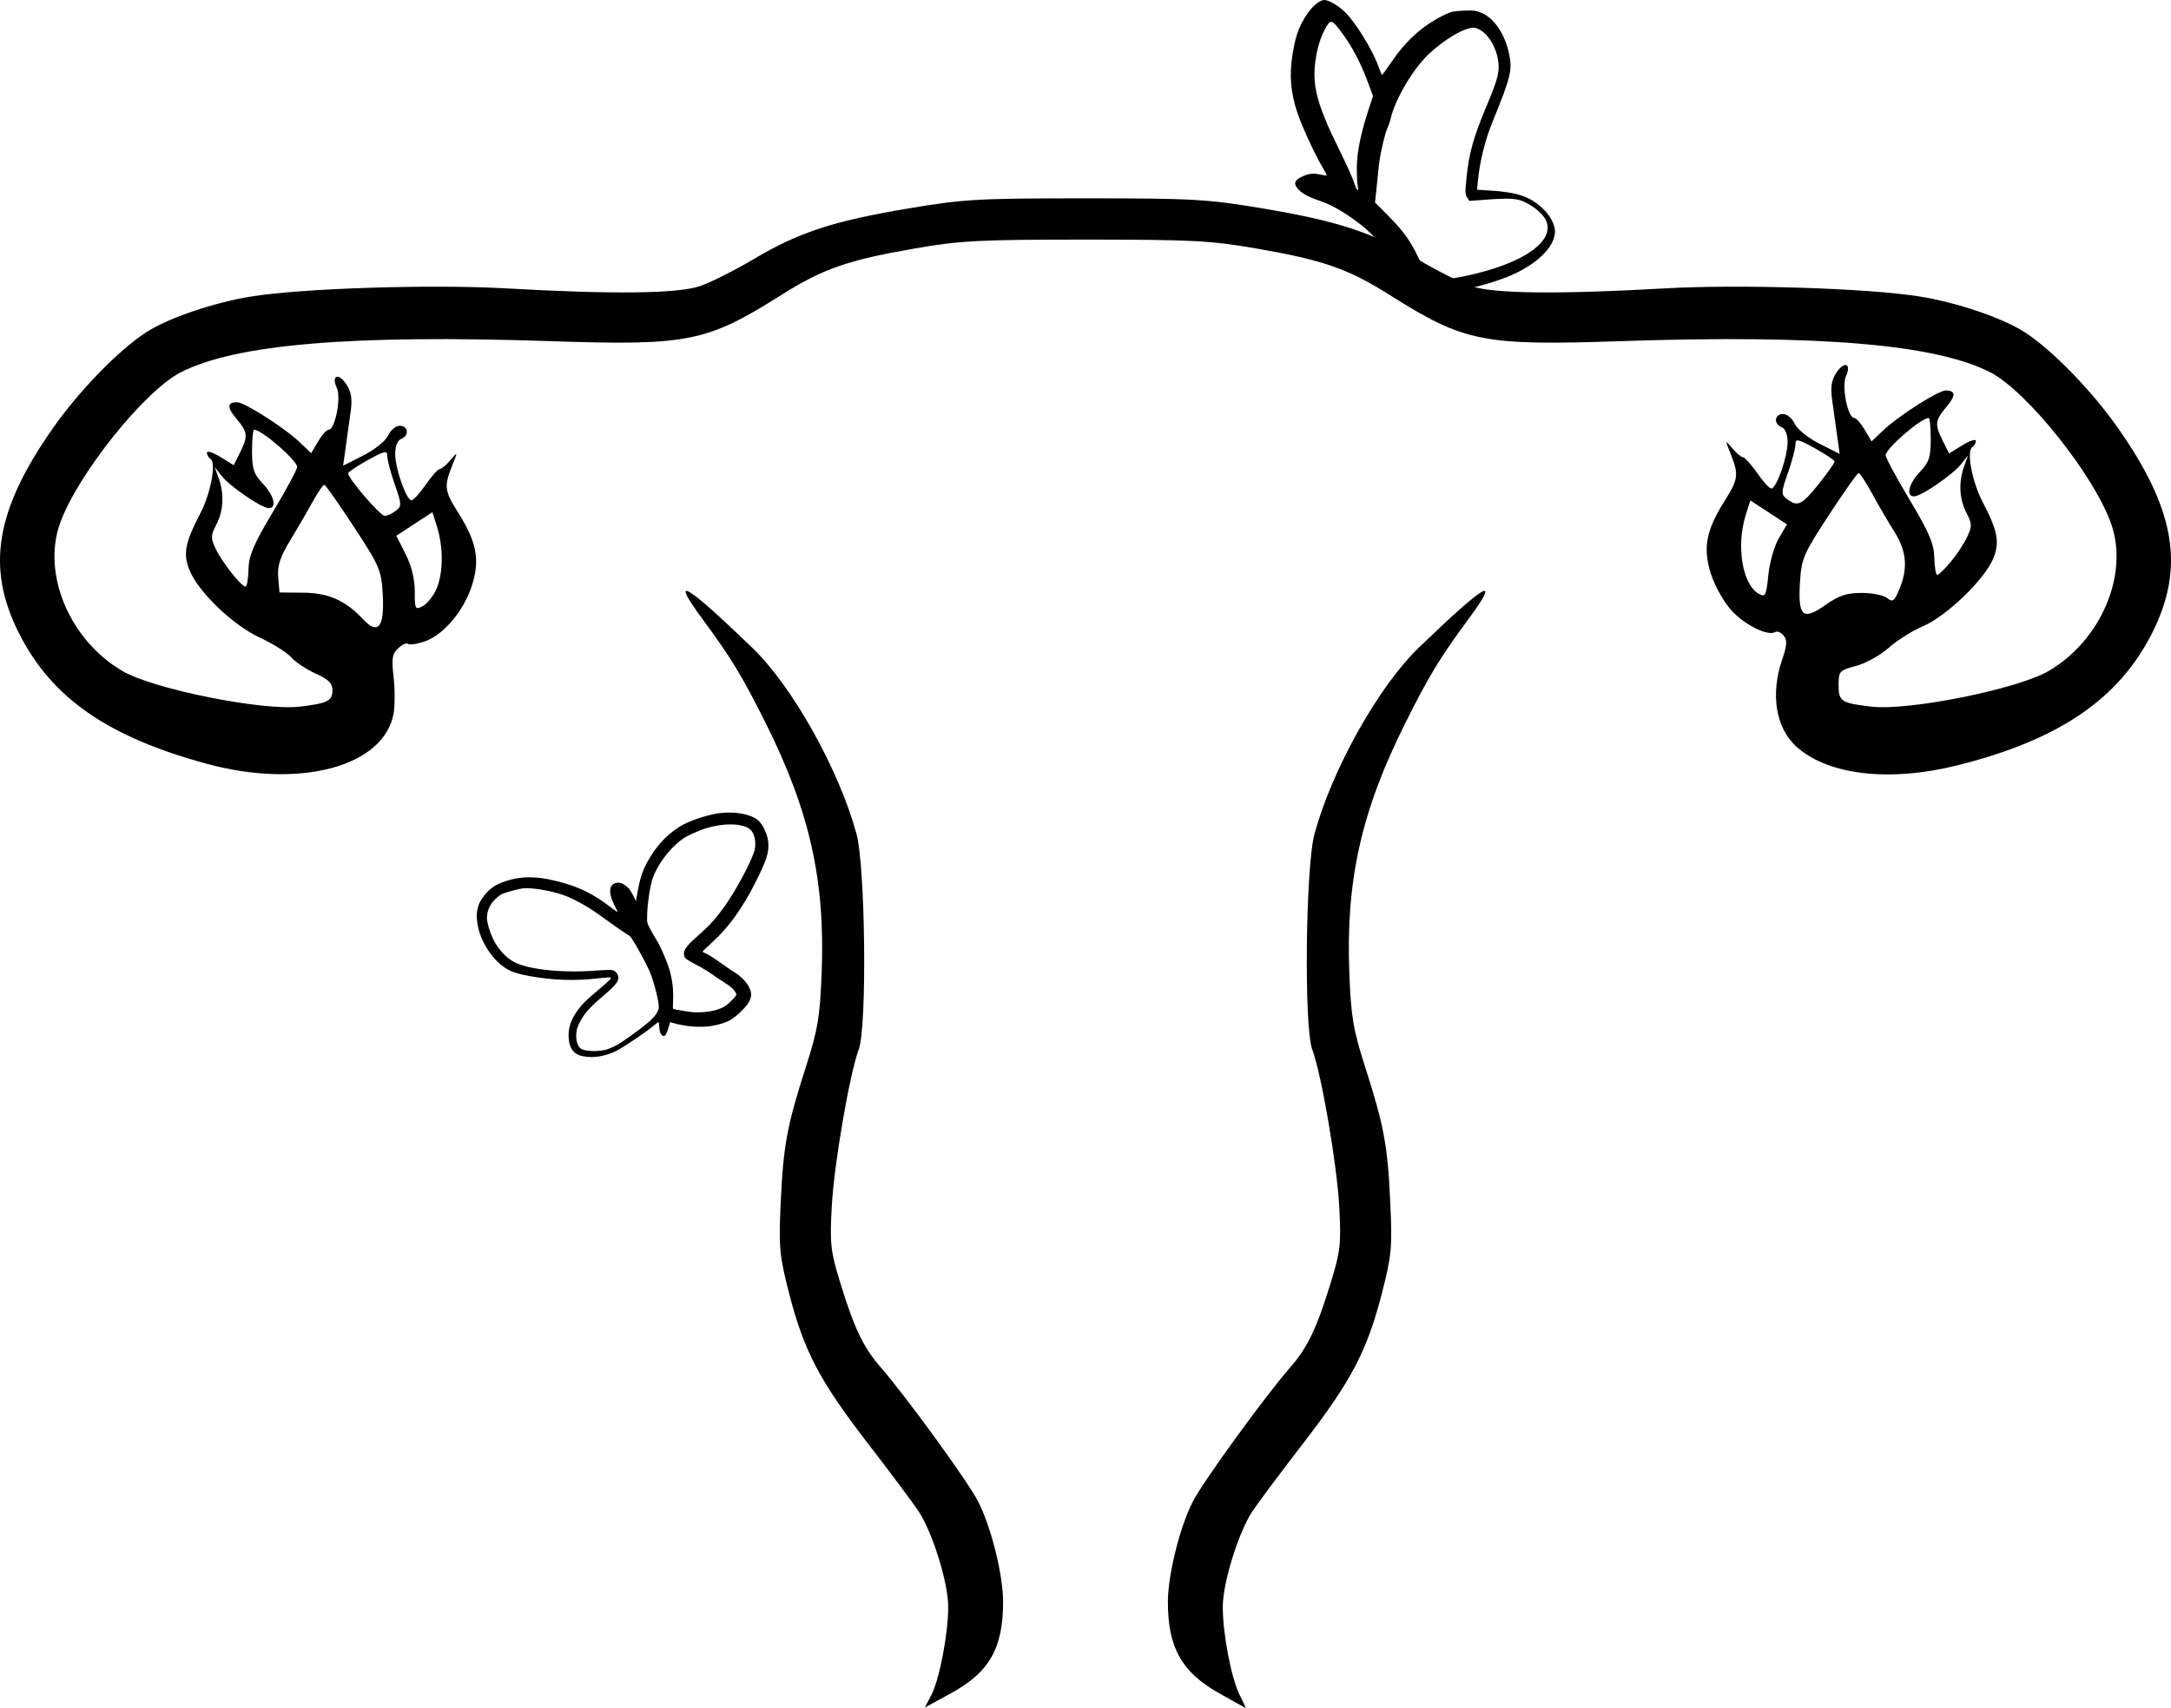
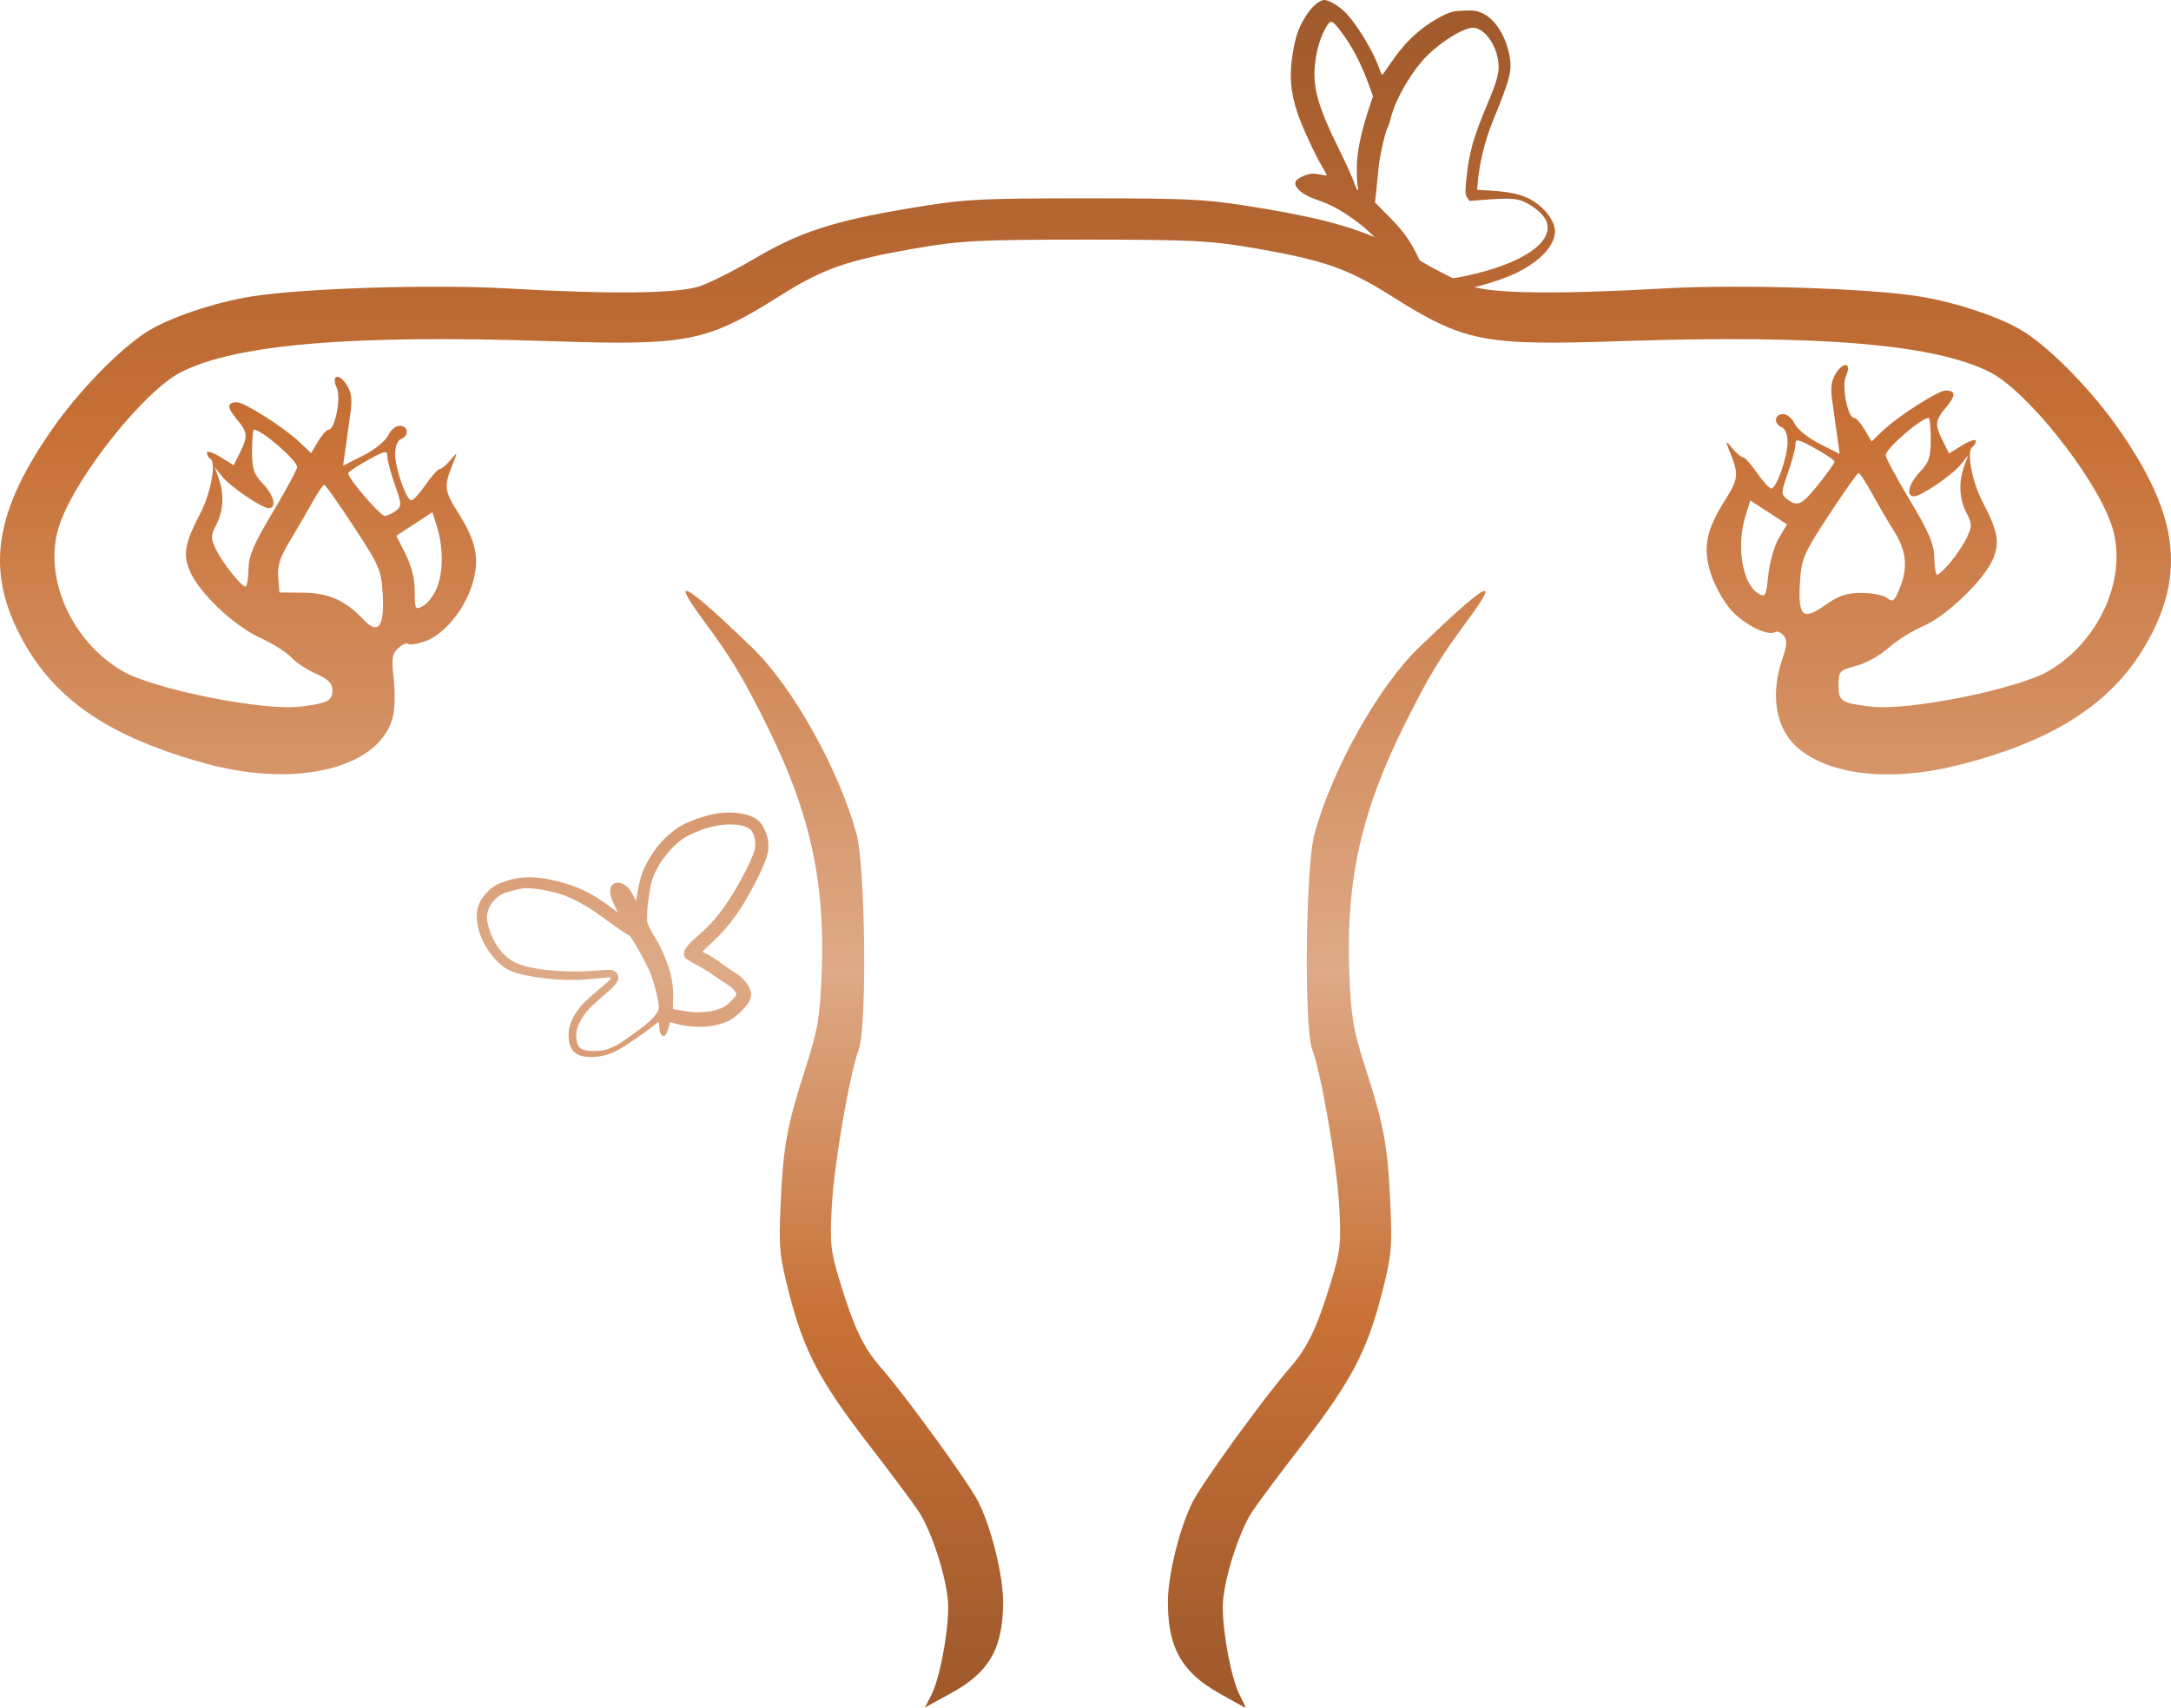
- <svg xmlns="http://www.w3.org/2000/svg" width="304.39mm" height="239.475mm" viewBox="0 0 304.39 239.475" version="1.1" id="svg1" xml:space="preserve">
-   <defs id="defs1" />
-   <g id="layer1" transform="translate(47.18934,-14.85796)">
-     <g id="g2">
-       <path style="fill:#000000;stroke-width:6.495" d="m 83.384,252.549 c 1.15,-2.217 2.372,-8.583 2.373,-12.361 7.2e-4,-3.369 -2.168,-10.386 -4.14,-13.397 -0.73,-1.115 -3.965,-5.445 -7.189,-9.624 -6.712,-8.7 -8.932,-12.946 -11.003,-21.05 -1.339,-5.239 -1.442,-6.372 -1.153,-12.648 0.369,-8.009 0.876,-10.744 3.521,-18.992 1.685,-5.255 1.977,-6.987 2.221,-13.198 0.509,-12.927 -1.675,-22.686 -7.828,-34.986 -3.37,-6.737 -4.824,-9.132 -8.891,-14.645 -4.678,-6.341 -2.415,-5.034 6.993,4.04 5.632,5.432 12.126,17.024 14.603,26.068 1.259,4.595 1.5,27.095 0.324,30.246 -1.289,3.456 -3.463,16.092 -3.785,22.008 -0.283,5.197 -0.17,6.263 1.12,10.49 1.999,6.554 3.29,9.27 5.745,12.087 3.625,4.16 12.252,16.049 13.677,18.847 1.824,3.584 3.485,10.291 3.481,14.058 -0.007,6.483 -1.927,9.849 -7.292,12.782 l -3.677,2.01 z m 40.339,-0.279 c -5.24,-2.957 -7.16,-6.381 -7.166,-12.779 -0.004,-3.767 1.657,-10.475 3.481,-14.058 1.424,-2.798 10.052,-14.687 13.677,-18.847 2.455,-2.817 3.746,-5.533 5.745,-12.087 1.289,-4.226 1.403,-5.293 1.12,-10.49 -0.322,-5.916 -2.495,-18.552 -3.785,-22.008 -1.176,-3.151 -0.934,-25.652 0.324,-30.246 2.477,-9.044 8.971,-20.636 14.603,-26.068 9.408,-9.074 11.671,-10.381 6.993,-4.04 -4.067,5.513 -5.522,7.909 -8.891,14.645 -6.153,12.3 -8.336,22.059 -7.828,34.986 0.244,6.211 0.536,7.943 2.221,13.198 2.645,8.248 3.152,10.983 3.521,18.992 0.289,6.277 0.186,7.409 -1.153,12.648 -2.071,8.105 -4.29,12.351 -11.003,21.05 -3.224,4.178 -6.459,8.509 -7.189,9.624 -1.972,3.011 -4.141,10.029 -4.14,13.397 8.5e-4,3.812 1.226,10.15 2.4,12.414 0.51,0.983 0.859,1.762 0.775,1.731 -0.083,-0.033 -1.751,-0.959 -3.706,-2.062 z M -18.178,121.96 c -13.953,-3.79 -21.795,-9.25 -26.38,-18.368 -4.6,-9.148 -3.265,-17.187 4.758,-28.655 3.665,-5.239 9.195,-10.937 13.072,-13.467 3.063,-1.999 9.522,-4.2 14.805,-5.044 7.207,-1.151 25.262,-1.725 35.664,-1.133 15.011,0.854 24.06,0.749 27.215,-0.316 1.447,-0.488 4.859,-2.207 7.581,-3.82 6.304,-3.734 11.12,-5.309 21.638,-7.074 7.755,-1.302 9.769,-1.416 24.831,-1.416 15.062,0 17.077,0.115 24.831,1.416 10.518,1.765 15.333,3.34 21.638,7.074 2.722,1.612 6.133,3.331 7.581,3.82 3.155,1.065 12.203,1.17 27.215,0.316 10.402,-0.592 28.457,-0.019 35.664,1.133 5.283,0.844 11.742,3.045 14.805,5.044 3.876,2.53 9.406,8.228 13.072,13.467 8.023,11.468 9.357,19.506 4.758,28.655 -4.668,9.284 -13.094,15.019 -27.287,18.573 -9.586,2.4 -18.267,1.377 -22.666,-2.673 -2.833,-2.608 -3.585,-7.303 -1.942,-12.124 0.697,-2.047 0.742,-2.754 0.212,-3.391 -0.368,-0.443 -0.893,-0.667 -1.167,-0.498 -1.021,0.631 -4.316,-1 -6.172,-3.055 -1.071,-1.185 -2.343,-3.471 -2.879,-5.172 -1.132,-3.591 -0.641,-6.087 2.025,-10.289 1.83,-2.884 1.917,-3.6 0.779,-6.431 -0.819,-2.038 -0.818,-2.04 0.225,-0.807 0.576,0.68 1.255,1.247 1.509,1.258 0.254,0.013 1.14,1.001 1.969,2.2 0.829,1.198 1.723,2.179 1.988,2.179 0.718,0 2.28,-4.452 2.28,-6.497 0,-1.08 -0.326,-1.911 -0.825,-2.103 -1.168,-0.448 -1.026,-1.849 0.186,-1.849 0.557,0 1.289,0.61 1.629,1.355 0.346,0.758 1.871,1.99 3.465,2.798 l 2.847,1.443 -0.352,-2.523 c -0.194,-1.388 -0.507,-3.632 -0.697,-4.987 -0.256,-1.826 -0.107,-2.827 0.574,-3.867 1.116,-1.703 2.178,-1.323 1.354,0.484 -0.631,1.386 0.251,5.847 1.157,5.847 0.273,0 0.935,0.74 1.47,1.645 l 0.972,1.645 1.671,-1.588 c 2.084,-1.98 7.684,-5.552 8.702,-5.552 1.43,0 1.462,0.703 0.103,2.318 -1.597,1.898 -1.651,2.428 -0.486,4.762 l 0.873,1.75 1.877,-1.16 c 1.032,-0.638 1.877,-0.907 1.877,-0.598 0,0.309 -0.224,0.701 -0.498,0.87 -0.839,0.518 -0.039,4.835 1.411,7.61 2.163,4.143 2.466,5.74 1.517,8.023 -1.218,2.933 -6.532,8.059 -9.81,9.462 -1.537,0.658 -3.725,2.033 -4.862,3.056 -1.137,1.023 -3.179,2.157 -4.537,2.52 -2.359,0.631 -2.469,0.75 -2.469,2.687 0,2.3 0.352,2.533 4.584,3.029 5.242,0.615 20.535,-2.459 24.868,-4.998 7.362,-4.314 11.273,-13.534 8.761,-20.654 -2.402,-6.807 -11.811,-18.597 -16.94,-21.225 -7.69,-3.94 -23.906,-5.309 -51.794,-4.372 -19.373,0.651 -21.927,0.142 -32.387,-6.456 -5.863,-3.698 -9.315,-4.902 -18.756,-6.541 -6.363,-1.104 -8.993,-1.241 -23.922,-1.241 -14.929,0 -17.559,0.136 -23.922,1.241 -9.442,1.639 -12.893,2.842 -18.756,6.541 -10.46,6.598 -13.014,7.107 -32.387,6.456 -27.888,-0.937 -44.104,0.431 -51.794,4.372 -5.129,2.628 -14.538,14.418 -16.94,21.225 -2.512,7.12 1.399,16.339 8.761,20.654 4.333,2.539 19.627,5.613 24.868,4.998 3.9,-0.457 4.584,-0.8 4.584,-2.293 0,-0.987 -0.549,-1.536 -2.337,-2.336 -1.285,-0.575 -2.832,-1.602 -3.436,-2.282 -0.604,-0.68 -2.584,-1.923 -4.399,-2.762 -3.756,-1.736 -8.573,-6.347 -9.855,-9.433 -0.949,-2.283 -0.647,-3.88 1.517,-8.023 1.449,-2.775 2.249,-7.091 1.411,-7.61 -0.273,-0.169 -0.498,-0.561 -0.498,-0.87 0,-0.309 0.845,-0.039 1.877,0.598 l 1.877,1.16 0.873,-1.75 c 1.164,-2.334 1.11,-2.864 -0.486,-4.762 -1.359,-1.615 -1.328,-2.318 0.103,-2.318 1.019,0 6.618,3.573 8.702,5.552 l 1.671,1.588 0.972,-1.645 c 0.535,-0.905 1.196,-1.645 1.47,-1.645 0.906,0 1.788,-4.461 1.157,-5.847 -0.823,-1.807 0.238,-2.186 1.354,-0.484 0.681,1.04 0.83,2.041 0.574,3.867 -0.19,1.355 -0.503,3.599 -0.697,4.987 l -0.352,2.523 2.847,-1.443 c 1.593,-0.807 3.119,-2.04 3.465,-2.798 0.34,-0.745 1.073,-1.355 1.629,-1.355 1.213,0 1.355,1.401 0.187,1.849 -0.499,0.192 -0.825,1.022 -0.825,2.103 0,2.046 1.562,6.497 2.28,6.497 0.264,0 1.159,-0.98 1.988,-2.179 0.829,-1.198 1.715,-2.188 1.969,-2.2 0.254,-0.013 0.933,-0.577 1.509,-1.258 1.044,-1.233 1.045,-1.231 0.225,0.807 -1.138,2.831 -1.051,3.547 0.779,6.431 2.666,4.202 3.157,6.698 2.025,10.289 -1.143,3.626 -4.042,7.046 -6.723,7.931 -1.059,0.349 -2.074,0.486 -2.256,0.305 -0.182,-0.182 -0.791,0.086 -1.354,0.595 -0.864,0.782 -0.967,1.417 -0.665,4.093 0.197,1.742 0.192,4.053 -0.013,5.136 -1.388,7.397 -13.129,10.538 -26.162,6.999 z M 6.475,98.214 c -0.193,-3.41 -0.425,-3.955 -4.043,-9.482 -2.111,-3.225 -3.978,-5.877 -4.149,-5.893 -0.171,-0.013 -0.889,1.024 -1.595,2.309 -0.706,1.285 -2.129,3.73 -3.163,5.433 -1.454,2.396 -1.84,3.577 -1.705,5.224 l 0.175,2.129 3.337,0.033 c 3.566,0.033 5.918,1.085 8.448,3.778 2.053,2.186 2.952,1.01 2.695,-3.528 z M 213.845,97.998 c 1.487,0 3.096,0.325 3.575,0.723 0.755,0.627 0.981,0.46 1.696,-1.251 1.234,-2.953 1.022,-5.332 -0.72,-8.089 -0.85,-1.345 -2.25,-3.744 -3.112,-5.332 -0.862,-1.588 -1.713,-2.874 -1.892,-2.859 -0.179,0.013 -2.049,2.662 -4.155,5.881 -3.542,5.412 -3.847,6.113 -4.051,9.324 -0.312,4.903 0.366,5.544 3.518,3.322 1.931,-1.361 3,-1.718 5.141,-1.718 z M 14.039,97.358 c 0.924,-2.21 0.944,-5.777 0.045,-8.628 l -0.645,-2.055 -2.531,1.655 -2.531,1.655 1.294,2.555 c 0.831,1.641 1.294,3.513 1.294,5.231 0,2.542 0.059,2.645 1.146,2.062 0.631,-0.338 1.497,-1.452 1.925,-2.476 z m 188.174,-7.025 1.148,-1.945 -2.571,-1.681 -2.571,-1.681 -0.645,2.055 c -1.366,4.353 -0.473,9.74 1.831,11.038 0.922,0.519 1.043,0.281 1.337,-2.635 0.178,-1.763 0.84,-4.081 1.471,-5.151 z m -214.565,4.362 c 0.039,-1.928 0.734,-3.554 3.437,-8.068 1.862,-3.109 3.386,-5.936 3.386,-6.281 0,-0.933 -4.958,-5.233 -6.034,-5.233 -0.16,7e-5 -0.29,1.345 -0.29,2.988 0,2.51 0.242,3.24 1.512,4.567 1.577,1.647 2.008,3.446 0.825,3.441 -0.993,-0.003 -5.439,-3.05 -6.595,-4.52 l -0.985,-1.252 0.559,1.548 c 0.806,2.232 0.689,4.579 -0.325,6.541 -0.791,1.53 -0.798,1.892 -0.067,3.425 0.888,1.863 3.576,5.258 4.163,5.258 0.2,-6e-5 0.386,-1.087 0.415,-2.415 z m 238.636,-1.007 c 0.82,-0.974 1.859,-2.543 2.308,-3.486 0.731,-1.533 0.724,-1.896 -0.067,-3.425 -1.015,-1.962 -1.131,-4.31 -0.325,-6.541 l 0.559,-1.548 -0.985,1.252 c -1.156,1.469 -5.602,4.517 -6.595,4.52 -1.183,0.004 -0.752,-1.794 0.825,-3.441 1.27,-1.327 1.512,-2.057 1.512,-4.567 0,-1.643 -0.131,-2.988 -0.29,-2.988 -1.076,-4.6e-4 -6.034,4.3 -6.034,5.233 0,0.346 1.524,3.172 3.386,6.281 2.703,4.514 3.396,6.14 3.437,8.068 0.026,1.328 0.215,2.415 0.415,2.415 0.2,6e-5 1.034,-0.797 1.854,-1.771 z M 8.305,86.482 c 0.846,-0.644 0.836,-0.909 -0.138,-3.673 -0.577,-1.639 -1.049,-3.422 -1.049,-3.963 0,-0.874 -0.305,-0.815 -2.742,0.529 -1.508,0.832 -2.745,1.665 -2.75,1.853 -0.019,0.71 4.514,5.983 5.126,5.966 0.352,-0.006 1.051,-0.33 1.552,-0.711 z M 207.795,82.74 c 1.236,-1.552 2.243,-2.975 2.239,-3.162 -0.004,-0.187 -1.242,-1.021 -2.75,-1.853 -2.436,-1.344 -2.742,-1.403 -2.742,-0.529 0,0.541 -0.472,2.324 -1.049,3.963 -0.974,2.765 -0.984,3.03 -0.138,3.673 1.498,1.14 2.087,0.862 4.44,-2.093 z" id="path1" />
-       <path style="fill:#000000;stroke-width:0.495" d="m 51.85,158.799 c -1.505,0.114 -3.112,-0.055 -4.619,-0.487 l -0.455,-0.13 -0.289,0.936 c -0.313,1.015 -0.586,1.244 -0.959,0.801 -0.163,-0.194 -0.233,-0.449 -0.273,-0.99 -0.03,-0.401 -0.078,-0.743 -0.107,-0.759 -0.029,-0.017 -0.358,0.226 -0.732,0.538 -1.012,0.847 -4.105,2.945 -5.085,3.449 -1.56,0.803 -3.244,1.092 -4.742,0.815 -1.241,-0.23 -1.873,-0.965 -2.027,-2.357 -0.155,-1.394 0.218,-2.666 1.168,-3.986 0.726,-1.008 1.189,-1.472 2.904,-2.906 0.771,-0.645 1.517,-1.304 1.656,-1.463 0.321,-0.367 0.169,-0.409 -1.025,-0.281 -2.061,0.22 -2.494,0.249 -4.136,0.282 -2.971,0.06 -7.23,-0.56 -8.769,-1.276 -2.021,-0.94 -3.943,-3.541 -4.514,-6.108 -0.423,-1.902 -0.145,-3.267 0.926,-4.536 0.867,-1.028 1.553,-1.474 2.992,-1.947 2.382,-0.783 4.79,-0.69 8.228,0.318 2.424,0.711 4.222,1.655 6.557,3.443 0.449,0.344 0.829,0.603 0.844,0.575 0.015,-0.028 -0.146,-0.383 -0.36,-0.789 -1.015,-1.937 -0.875,-3.205 0.368,-3.313 0.286,-0.025 0.627,0.079 0.948,0.289 0.582,0.38 0.793,0.642 1.276,1.585 l 0.351,0.686 0.288,-1.582 c 0.341,-1.872 0.744,-2.961 1.666,-4.501 1.237,-2.067 2.913,-3.706 4.782,-4.678 1.288,-0.67 3.614,-1.39 5.031,-1.558 2.236,-0.265 4.446,0.171 5.416,1.069 0.662,0.613 1.274,1.96 1.367,3.008 0.126,1.433 -0.223,2.525 -1.819,5.688 -1.811,3.589 -3.759,6.286 -6.024,8.341 -0.76,0.689 -1.372,1.285 -1.361,1.325 0.011,0.039 0.25,0.17 0.532,0.289 0.282,0.12 1.117,0.651 1.856,1.181 0.739,0.53 1.714,1.195 2.168,1.478 1.365,0.853 2.298,2.164 2.251,3.164 -0.012,0.247 -0.17,0.702 -0.352,1.012 -0.398,0.679 -1.65,1.895 -2.483,2.413 -0.729,0.453 -2.227,0.872 -3.445,0.964 z m -12.745,2.698 c 0.75,-0.359 3.324,-2.194 4.6,-3.281 0.885,-0.753 1.417,-1.494 1.472,-2.051 0.07,-0.699 -0.622,-3.484 -1.239,-4.988 -0.572,-1.393 -2.593,-4.997 -2.856,-5.091 -0.189,-0.068 -2.375,-1.584 -4.045,-2.804 -1.614,-1.18 -3.584,-2.297 -5.006,-2.836 -1.238,-0.47 -3.224,-0.9 -4.659,-1.01 -1.104,-0.084 -1.322,-0.058 -2.718,0.321 -1.421,0.385 -1.559,0.447 -2.164,0.962 -0.776,0.66 -1.228,1.44 -1.37,2.363 -0.087,0.567 -0.047,0.887 0.238,1.892 0.595,2.097 1.855,3.822 3.45,4.726 1.902,1.077 6.66,1.61 11.327,1.268 1.091,-0.08 2.153,-0.127 2.359,-0.105 0.499,0.054 0.845,0.356 0.985,0.86 0.171,0.614 -0.261,1.214 -1.844,2.559 -2.013,1.711 -2.728,2.476 -3.371,3.607 -0.432,0.76 -0.594,1.212 -0.644,1.791 -0.085,0.989 0.149,1.863 0.582,2.18 0.422,0.31 1.541,0.453 2.634,0.338 0.915,-0.096 1.166,-0.174 2.267,-0.701 z m 15.579,-5.704 c 0.221,-0.173 0.638,-0.566 0.928,-0.873 0.465,-0.493 0.507,-0.592 0.366,-0.847 -0.29,-0.522 -0.697,-0.885 -1.681,-1.495 -0.534,-0.331 -1.3,-0.847 -1.704,-1.147 -0.403,-0.3 -1.408,-0.902 -2.233,-1.337 -1.362,-0.719 -1.511,-0.832 -1.623,-1.232 -0.185,-0.662 0.264,-1.332 1.778,-2.658 1.651,-1.445 2.459,-2.316 3.678,-3.965 1.699,-2.297 4.084,-6.742 4.435,-8.263 0.205,-0.888 0.009,-2.044 -0.444,-2.618 -0.926,-1.174 -4.296,-1.206 -7.212,-0.068 -0.695,0.271 -1.577,0.674 -1.96,0.895 -1.924,1.11 -4.042,3.79 -4.745,6.003 -0.34,1.072 -0.686,3.425 -0.722,4.917 -0.028,1.146 -0.027,1.149 0.428,2.016 0.251,0.477 0.601,1.092 0.78,1.365 0.607,0.932 1.61,3.225 1.961,4.483 0.392,1.408 0.538,2.759 0.462,4.284 -0.028,0.57 -0.027,1.049 0.003,1.065 0.187,0.099 2.378,0.457 2.94,0.481 1.885,0.079 3.692,-0.318 4.567,-1.005 z" id="path2" />
-       <path d="m 152.02,56.001 c -0.546,-0.671 -1.528,-1.842 -2.182,-2.602 -0.654,-0.76 -1.647,-1.999 -2.208,-2.752 -1.516,-2.036 -2.774,-3.345 -4.386,-4.559 -2.115,-1.594 -3.812,-2.547 -5.602,-3.149 -1.624,-0.546 -2.573,-1.125 -3.059,-1.866 -0.364,-0.556 -0.179,-0.962 0.624,-1.369 0.987,-0.499 1.689,-0.6 2.664,-0.381 0.482,0.108 0.909,0.164 0.948,0.125 0.039,-0.039 -0.264,-0.624 -0.674,-1.299 -0.929,-1.529 -2.798,-5.588 -3.403,-7.39 -0.986,-2.936 -1.188,-5.338 -0.7,-8.313 0.395,-2.409 0.76,-3.504 1.706,-5.11 0.839,-1.425 2.023,-2.488 2.758,-2.478 0.588,0.008 1.862,0.736 2.759,1.575 1.583,1.481 4.079,5.544 4.918,8.008 0.171,0.502 0.355,0.913 0.408,0.913 0.053,0 0.594,-0.74 1.201,-1.644 2.056,-3.06 4.33,-5.14 7.244,-6.625 1.128,-0.575 1.486,-0.664 2.938,-0.733 1.42,-0.067 1.789,-0.02 2.609,0.332 1.724,0.742 3.186,2.903 3.785,5.596 0.523,2.352 0.293,3.327 -2.266,9.59 -1.095,2.681 -1.868,5.83 -2.102,8.57 l -0.087,1.025 1.95,0.123 c 3.675,0.233 5.478,0.846 7.191,2.449 1.075,1.005 1.785,2.311 1.78,3.269 -0.013,2.217 -2.665,4.756 -6.645,6.361 -2.922,1.178 -7.56,2.274 -9.625,2.274 -0.841,0 -0.901,0.033 -1.154,0.639 -0.147,0.352 -0.297,0.639 -0.333,0.639 -0.036,0 -0.513,-0.549 -1.059,-1.22 z m 4.29,-2.072 c 9.045,-1.527 14.583,-4.881 13.31,-8.062 -0.346,-0.864 -1.499,-1.906 -2.885,-2.607 -1.185,-0.6 -2.129,-0.663 -5.779,-0.39 l -2.124,0.159 -0.315,-0.481 c -0.282,-0.43 -0.295,-0.689 -0.121,-2.462 0.369,-3.764 0.953,-5.876 2.917,-10.543 1.544,-3.67 1.798,-4.73 1.522,-6.341 -0.38,-2.216 -1.81,-4.169 -3.25,-4.439 -1.155,-0.217 -4.231,1.551 -6.522,3.748 -2.196,2.105 -4.629,6.246 -5.266,8.961 -0.106,0.452 -0.306,1.04 -0.444,1.306 -0.362,0.697 -1.116,4.046 -1.248,5.542 -0.062,0.703 -0.202,2.1 -0.31,3.104 l -0.197,1.826 1.725,1.735 c 2.553,2.568 3.441,3.878 4.98,7.35 1.013,2.285 0.684,2.154 4.006,1.593 z M 143.164,40.922 c -0.072,-0.326 -0.124,-1.497 -0.115,-2.602 0.018,-2.173 0.568,-4.848 1.703,-8.282 l 0.565,-1.708 -0.684,-1.853 c -1.067,-2.89 -2.313,-5.232 -3.875,-7.285 -1.176,-1.545 -1.383,-1.605 -1.988,-0.573 -0.799,1.363 -1.305,2.989 -1.555,4.99 -0.423,3.392 0.324,6.092 3.413,12.337 0.944,1.908 1.862,3.941 2.041,4.517 0.345,1.113 0.717,1.458 0.496,0.459 z" style="fill:#000000;stroke-width:0.719" id="path1-2" />
-     </g>
+ <svg xmlns="http://www.w3.org/2000/svg" xmlns:xlink="http://www.w3.org/1999/xlink" width="1150.449" height="905.104" viewBox="0 0 304.39 239.475" version="1.1" id="svg2">
+   <defs id="defs2">
+     <linearGradient id="linearGradient2">
+       <stop style="stop-color:#a05a2c;stop-opacity:1" offset="0" id="stop2" />
+       <stop style="stop-color:#c87137;stop-opacity:1" offset="0.256" id="stop5" />
+       <stop style="stop-color:#deaa87;stop-opacity:1" offset="0.573" id="stop4" />
+       <stop style="stop-color:#c87137;stop-opacity:1" offset="0.781" id="stop6" />
+       <stop style="stop-color:#a05a2c;stop-opacity:1" offset="1" id="stop3" />
+     </linearGradient>
+     <linearGradient xlink:href="#linearGradient2" id="linearGradient3" x1="145.88" y1="1.552" x2="145.88" y2="236.119" gradientUnits="userSpaceOnUse" />
+   </defs>
+   <g id="g2" style="fill-opacity:1;fill:url(#linearGradient3)">
+     <path d="M130.574 237.69c1.15-2.216 2.372-8.583 2.373-12.36 0-3.369-2.168-10.387-4.14-13.397-.73-1.115-3.965-5.446-7.189-9.624-6.712-8.7-8.932-12.946-11.003-21.05-1.339-5.24-1.442-6.372-1.153-12.649.37-8.009.876-10.744 3.522-18.992 1.685-5.256 1.977-6.988 2.22-13.199.51-12.927-1.674-22.685-7.827-34.985-3.37-6.737-4.824-9.132-8.891-14.646-4.678-6.34-2.416-5.033 6.993 4.04 5.632 5.433 12.125 17.025 14.603 26.069 1.258 4.595 1.5 27.095.324 30.246-1.29 3.456-3.463 16.092-3.785 22.008-.283 5.197-.17 6.264 1.12 10.49 1.999 6.554 3.29 9.27 5.745 12.087 3.625 4.16 12.252 16.049 13.676 18.847 1.824 3.584 3.485 10.291 3.481 14.058-.007 6.484-1.927 9.85-7.291 12.782l-3.678 2.01zm40.339-.278c-5.24-2.957-7.16-6.38-7.167-12.779-.004-3.767 1.657-10.474 3.481-14.058 1.424-2.798 10.052-14.688 13.677-18.847 2.455-2.818 3.746-5.533 5.745-12.087 1.289-4.226 1.403-5.293 1.12-10.49-.322-5.916-2.496-18.552-3.785-22.008-1.176-3.15-.935-25.652.324-30.246 2.477-9.044 8.971-20.636 14.603-26.068 9.408-9.074 11.671-10.382 6.993-4.04-4.067 5.513-5.522 7.908-8.891 14.645-6.153 12.3-8.336 22.058-7.828 34.985.244 6.211.536 7.943 2.221 13.199 2.645 8.248 3.152 10.983 3.521 18.992.29 6.277.186 7.41-1.153 12.648-2.07 8.105-4.29 12.351-11.002 21.05-3.224 4.179-6.46 8.51-7.19 9.624-1.971 3.011-4.14 10.029-4.14 13.398.002 3.812 1.227 10.15 2.401 12.414.51.983.859 1.762.776 1.73-.084-.032-1.752-.959-3.706-2.062zM29.01 107.102c-13.953-3.79-21.795-9.25-26.38-18.368-4.6-9.149-3.264-17.187 4.758-28.655 3.665-5.24 9.196-10.937 13.072-13.467 3.062-2 9.522-4.2 14.805-5.044 7.207-1.151 25.262-1.725 35.664-1.133 15.012.854 24.06.749 27.215-.316 1.447-.489 4.859-2.208 7.58-3.82 6.305-3.734 11.12-5.309 21.639-7.074 7.754-1.301 9.769-1.416 24.83-1.416 15.063 0 17.077.115 24.832 1.416 10.518 1.765 15.333 3.34 21.638 7.074 2.722 1.612 6.133 3.331 7.58 3.82 3.155 1.065 12.204 1.17 27.215.316 10.403-.592 28.457-.02 35.665 1.133 5.283.844 11.742 3.044 14.805 5.044 3.876 2.53 9.406 8.228 13.071 13.467 8.023 11.468 9.358 19.506 4.758 28.655-4.667 9.283-13.094 15.019-27.287 18.573-9.586 2.4-18.267 1.376-22.666-2.673-2.833-2.607-3.585-7.302-1.942-12.124.698-2.047.742-2.754.213-3.392-.368-.443-.893-.667-1.167-.497-1.02.63-4.316-1-6.173-3.055-1.07-1.186-2.343-3.47-2.88-5.172-1.131-3.591-.64-6.087 2.026-10.29 1.83-2.884 1.917-3.6.779-6.43-.82-2.038-.819-2.04.225-.808.576.681 1.255 1.247 1.51 1.259.253.013 1.14 1.001 1.968 2.2.83 1.198 1.724 2.178 1.988 2.178.718 0 2.28-4.451 2.28-6.497 0-1.08-.327-1.911-.825-2.103-1.168-.448-1.027-1.848.186-1.848.557 0 1.29.61 1.629 1.355.345.758 1.871 1.99 3.465 2.798l2.847 1.442-.352-2.523-.697-4.986c-.256-1.827-.107-2.827.574-3.867 1.116-1.703 2.178-1.324 1.354.484-.631 1.386.252 5.847 1.157 5.847.274 0 .935.74 1.47 1.645l.972 1.645 1.67-1.587c2.085-1.98 7.685-5.553 8.703-5.553 1.43 0 1.462.704.103 2.318-1.597 1.898-1.651 2.428-.487 4.762l.873 1.75 1.877-1.16c1.032-.638 1.877-.907 1.877-.598 0 .31-.224.7-.498.87-.838.518-.039 4.834 1.411 7.61 2.164 4.142 2.466 5.74 1.518 8.023-1.219 2.933-6.533 8.059-9.81 9.462-1.537.658-3.725 2.033-4.863 3.056-1.137 1.023-3.178 2.157-4.536 2.52-2.36.63-2.47.75-2.47 2.687 0 2.3.352 2.533 4.584 3.03 5.242.614 20.535-2.46 24.868-4.999 7.362-4.314 11.273-13.534 8.761-20.653-2.401-6.808-11.811-18.598-16.94-21.226-7.69-3.94-23.906-5.31-51.794-4.372-19.373.652-21.926.143-32.386-6.455-5.863-3.699-9.315-4.902-18.757-6.541-6.363-1.104-8.993-1.24-23.922-1.24-14.928 0-17.559.136-23.922 1.24-9.441 1.639-12.893 2.842-18.756 6.54-10.46 6.599-13.014 7.108-32.387 6.456-27.888-.937-44.104.432-51.794 4.372-5.128 2.628-14.538 14.418-16.94 21.226-2.512 7.12 1.4 16.339 8.761 20.653 4.333 2.54 19.627 5.613 24.868 4.998 3.9-.457 4.584-.8 4.584-2.292 0-.988-.549-1.536-2.337-2.336-1.286-.575-2.832-1.602-3.436-2.282-.604-.68-2.584-1.923-4.4-2.762-3.755-1.736-8.572-6.347-9.855-9.433-.948-2.283-.647-3.88 1.517-8.023 1.45-2.775 2.25-7.091 1.41-7.61-.273-.168-.497-.56-.497-.87 0-.308.845-.038 1.877.598l1.877 1.16.873-1.75c1.164-2.333 1.11-2.863-.487-4.76-1.358-1.616-1.327-2.319.103-2.319 1.019 0 6.619 3.573 8.702 5.552l1.672 1.588.972-1.645c.534-.905 1.195-1.646 1.47-1.646.905 0 1.787-4.46 1.156-5.847-.823-1.807.238-2.186 1.354-.484.682 1.04.83 2.041.574 3.867l-.697 4.987-.352 2.523 2.847-1.443c1.594-.807 3.12-2.04 3.465-2.798.34-.745 1.073-1.355 1.63-1.355 1.212 0 1.354 1.4.186 1.849-.499.192-.825 1.022-.825 2.103 0 2.045 1.562 6.497 2.28 6.497.264 0 1.159-.98 1.988-2.179.828-1.198 1.714-2.188 1.968-2.2.254-.013.934-.577 1.51-1.258 1.044-1.233 1.045-1.23.225.807-1.138 2.831-1.051 3.547.779 6.432 2.666 4.201 3.157 6.697 2.025 10.289-1.143 3.625-4.043 7.046-6.724 7.93-1.058.35-2.074.487-2.256.305-.182-.182-.791.086-1.354.595-.864.783-.967 1.417-.665 4.093.197 1.742.193 4.053-.013 5.136-1.387 7.398-13.129 10.539-26.161 7zm24.654-23.746c-.193-3.41-.426-3.955-4.043-9.482-2.111-3.225-3.978-5.877-4.15-5.892-.17-.013-.888 1.023-1.594 2.309a180.34 180.34 0 01-3.163 5.432c-1.455 2.396-1.84 3.577-1.705 5.225l.175 2.128 3.337.033c3.566.032 5.918 1.084 8.447 3.777 2.054 2.186 2.952 1.01 2.696-3.528zm207.37-.216c1.486 0 3.095.325 3.574.723.755.627.98.46 1.696-1.252 1.234-2.953 1.022-5.331-.72-8.088-.85-1.345-2.25-3.744-3.113-5.332-.861-1.588-1.712-2.875-1.891-2.86-.179.014-2.049 2.663-4.155 5.881-3.543 5.413-3.847 6.114-4.052 9.325-.312 4.903.367 5.543 3.519 3.321 1.93-1.36 3-1.718 5.141-1.718zM61.227 82.5c.924-2.21.944-5.777.046-8.627l-.645-2.056-2.531 1.655-2.531 1.655 1.293 2.556c.831 1.641 1.294 3.513 1.294 5.231 0 2.542.059 2.645 1.147 2.063.63-.338 1.496-1.452 1.924-2.477zm188.174-7.025l1.148-1.945-2.571-1.681-2.571-1.681-.645 2.055c-1.367 4.352-.473 9.74 1.83 11.037.923.52 1.044.28 1.338-2.634.178-1.763.84-4.081 1.471-5.151zM34.837 79.837c.039-1.928.733-3.554 3.437-8.068 1.862-3.11 3.385-5.936 3.385-6.281 0-.934-4.958-5.234-6.034-5.233-.16 0-.29 1.344-.29 2.988 0 2.51.241 3.24 1.512 4.566 1.577 1.647 2.008 3.446.825 3.442-.993-.003-5.439-3.05-6.595-4.52l-.985-1.252.56 1.548c.805 2.232.689 4.58-.326 6.542-.79 1.53-.798 1.892-.067 3.425.889 1.863 3.577 5.258 4.163 5.258.2 0 .386-1.087.415-2.415zm238.635-1.007c.82-.974 1.859-2.543 2.308-3.486.732-1.533.724-1.896-.066-3.425-1.015-1.962-1.132-4.31-.326-6.542l.56-1.548-.986 1.252c-1.155 1.47-5.601 4.517-6.594 4.52-1.184.004-.753-1.794.825-3.441 1.27-1.327 1.512-2.057 1.512-4.567 0-1.643-.13-2.988-.29-2.988-1.076 0-6.035 4.3-6.035 5.233 0 .346 1.524 3.172 3.386 6.281 2.703 4.514 3.396 6.14 3.437 8.068.026 1.328.215 2.415.415 2.415.2 0 1.035-.797 1.854-1.772zM55.495 71.624c.846-.643.836-.908-.138-3.673-.577-1.639-1.05-3.422-1.05-3.963 0-.874-.305-.815-2.741.529-1.508.831-2.746 1.665-2.75 1.852-.02.71 4.514 5.983 5.126 5.967.352-.006 1.05-.33 1.552-.712zm199.49-3.742c1.235-1.552 2.243-2.975 2.238-3.162-.004-.187-1.241-1.021-2.75-1.853-2.436-1.344-2.741-1.403-2.741-.529 0 .541-.472 2.324-1.05 3.963-.973 2.765-.983 3.03-.137 3.674 1.498 1.14 2.087.862 4.44-2.093z" id="path1" style="fill-opacity:1;fill:url(#linearGradient3)" />
+     <path d="M99.039 143.941a13.36 13.36 0 01-4.62-.487l-.454-.13-.289.936c-.313 1.016-.586 1.244-.958.801-.163-.193-.234-.449-.274-.99-.03-.401-.077-.743-.106-.76-.03-.016-.359.226-.732.538-1.012.847-4.105 2.945-5.085 3.45-1.56.803-3.245 1.092-4.743.814-1.24-.23-1.873-.965-2.027-2.356-.155-1.395.218-2.666 1.168-3.986.726-1.008 1.19-1.472 2.904-2.906.771-.646 1.517-1.304 1.656-1.463.321-.367.17-.41-1.024-.282-2.061.22-2.495.25-4.136.283-2.971.06-7.23-.56-8.77-1.277-2.02-.94-3.942-3.54-4.513-6.108-.424-1.901-.145-3.267.926-4.536.867-1.028 1.553-1.474 2.991-1.947 2.382-.783 4.79-.69 8.228.318 2.424.71 4.222 1.655 6.557 3.443.449.344.829.603.844.576.016-.028-.146-.383-.359-.79-1.015-1.936-.875-3.205.368-3.313.286-.024.627.08.948.29.581.38.793.642 1.276 1.584l.35.686.289-1.582c.34-1.872.744-2.961 1.665-4.501 1.238-2.067 2.913-3.706 4.782-4.678 1.288-.67 3.614-1.39 5.031-1.557 2.236-.265 4.447.17 5.416 1.068.663.613 1.275 1.96 1.367 3.008.126 1.433-.223 2.525-1.819 5.688-1.81 3.589-3.759 6.286-6.024 8.341-.76.69-1.372 1.286-1.36 1.325.01.04.25.17.532.29.281.12 1.116.65 1.855 1.18a53.48 53.48 0 002.168 1.478c1.365.853 2.298 2.165 2.251 3.164-.011.246-.17.702-.351 1.012-.398.679-1.65 1.896-2.484 2.413-.73.452-2.226.871-3.444.964zm-12.745 2.698c.75-.359 3.323-2.194 4.6-3.28.885-.753 1.417-1.494 1.472-2.051.07-.7-.622-3.485-1.239-4.989-.571-1.393-2.593-4.997-2.856-5.091-.189-.068-2.375-1.584-4.045-2.805-1.613-1.18-3.584-2.296-5.005-2.836-1.238-.47-3.224-.9-4.66-1.01-1.104-.084-1.322-.058-2.717.321-1.421.386-1.56.448-2.165.962-.775.66-1.228 1.44-1.37 2.363-.087.567-.047.886.238 1.892.595 2.097 1.855 3.822 3.45 4.726 1.902 1.077 6.66 1.61 11.327 1.268 1.091-.08 2.153-.127 2.36-.105.498.054.844.356.985.86.17.614-.262 1.214-1.844 2.56-2.014 1.71-2.728 2.475-3.371 3.606-.432.76-.594 1.212-.644 1.791-.084.99.149 1.863.582 2.18.423.31 1.541.454 2.635.339.914-.096 1.166-.174 2.267-.7zm15.58-5.704c.22-.173.637-.566.927-.873.464-.493.507-.592.366-.847-.29-.523-.697-.885-1.681-1.495a29.84 29.84 0 01-1.704-1.147c-.403-.3-1.408-.901-2.233-1.337-1.363-.72-1.511-.832-1.623-1.232-.184-.663.264-1.332 1.778-2.658 1.651-1.445 2.459-2.316 3.678-3.965 1.699-2.298 4.084-6.742 4.435-8.263.205-.888.009-2.044-.444-2.618-.926-1.174-4.297-1.206-7.213-.068-.695.27-1.577.673-1.96.894-1.924 1.11-4.042 3.79-4.744 6.004-.34 1.071-.686 3.425-.722 4.916-.028 1.146-.028 1.15.427 2.016.25.478.602 1.092.78 1.366.607.931 1.61 3.225 1.96 4.482.393 1.408.539 2.76.463 4.284-.029.57-.027 1.049.002 1.064.187.1 2.378.458 2.94.481 1.885.08 3.692-.318 4.567-1.004zm97.336-99.792c-.547-.67-1.528-1.842-2.182-2.602a60.886 60.886 0 01-2.208-2.752c-1.516-2.037-2.774-3.345-4.386-4.56-2.114-1.593-3.811-2.547-5.602-3.148-1.624-.546-2.573-1.125-3.059-1.866-.364-.556-.18-.962.624-1.369.987-.5 1.689-.6 2.664-.381.483.108.91.164.949.125.04-.04-.264-.624-.674-1.299-.93-1.529-2.798-5.587-3.403-7.39-.986-2.936-1.188-5.338-.7-8.313.395-2.41.76-3.504 1.706-5.11.84-1.425 2.023-2.488 2.758-2.478.588.008 1.862.736 2.76 1.576 1.582 1.48 4.078 5.544 4.918 8.007.17.503.354.913.408.913.053 0 .594-.74 1.201-1.643 2.056-3.06 4.33-5.14 7.244-6.625 1.128-.575 1.486-.664 2.938-.733 1.42-.067 1.789-.02 2.61.332 1.723.742 3.185 2.903 3.784 5.596.523 2.353.293 3.327-2.266 9.59-1.095 2.68-1.868 5.83-2.102 8.57l-.087 1.025 1.95.123c3.676.233 5.478.847 7.192 2.45 1.074 1.005 1.785 2.31 1.78 3.269-.014 2.217-2.665 4.756-6.646 6.36-2.922 1.179-7.56 2.275-9.625 2.275-.84 0-.9.033-1.154.639-.147.351-.297.639-.333.639-.037 0-.513-.549-1.06-1.22zm4.29-2.072c9.044-1.526 14.582-4.88 13.31-8.062-.346-.863-1.5-1.905-2.886-2.607-1.185-.6-2.129-.663-5.78-.39l-2.123.16-.315-.48c-.282-.431-.295-.69-.12-2.463.368-3.764.952-5.875 2.916-10.543 1.544-3.67 1.798-4.73 1.522-6.341-.38-2.216-1.81-4.17-3.25-4.44-1.154-.216-4.23 1.552-6.522 3.748-2.195 2.105-4.63 6.246-5.266 8.961-.106.452-.306 1.04-.444 1.306-.361.697-1.116 4.046-1.248 5.542-.062.703-.202 2.1-.31 3.105l-.196 1.826 1.724 1.735c2.553 2.567 3.441 3.878 4.98 7.35 1.014 2.285.685 2.154 4.007 1.593zm-13.147-13.007c-.072-.326-.123-1.497-.114-2.602.017-2.173.567-4.847 1.703-8.282l.564-1.707-.684-1.854c-1.067-2.89-2.313-5.231-3.875-7.285-1.176-1.544-1.384-1.604-1.988-.572-.8 1.363-1.306 2.989-1.556 4.99-.423 3.391.324 6.092 3.413 12.336.945 1.908 1.863 3.941 2.041 4.517.345 1.114.717 1.458.496.46z" id="path2" style="fill-opacity:1;fill:url(#linearGradient3)" />
  </g>
</svg>
